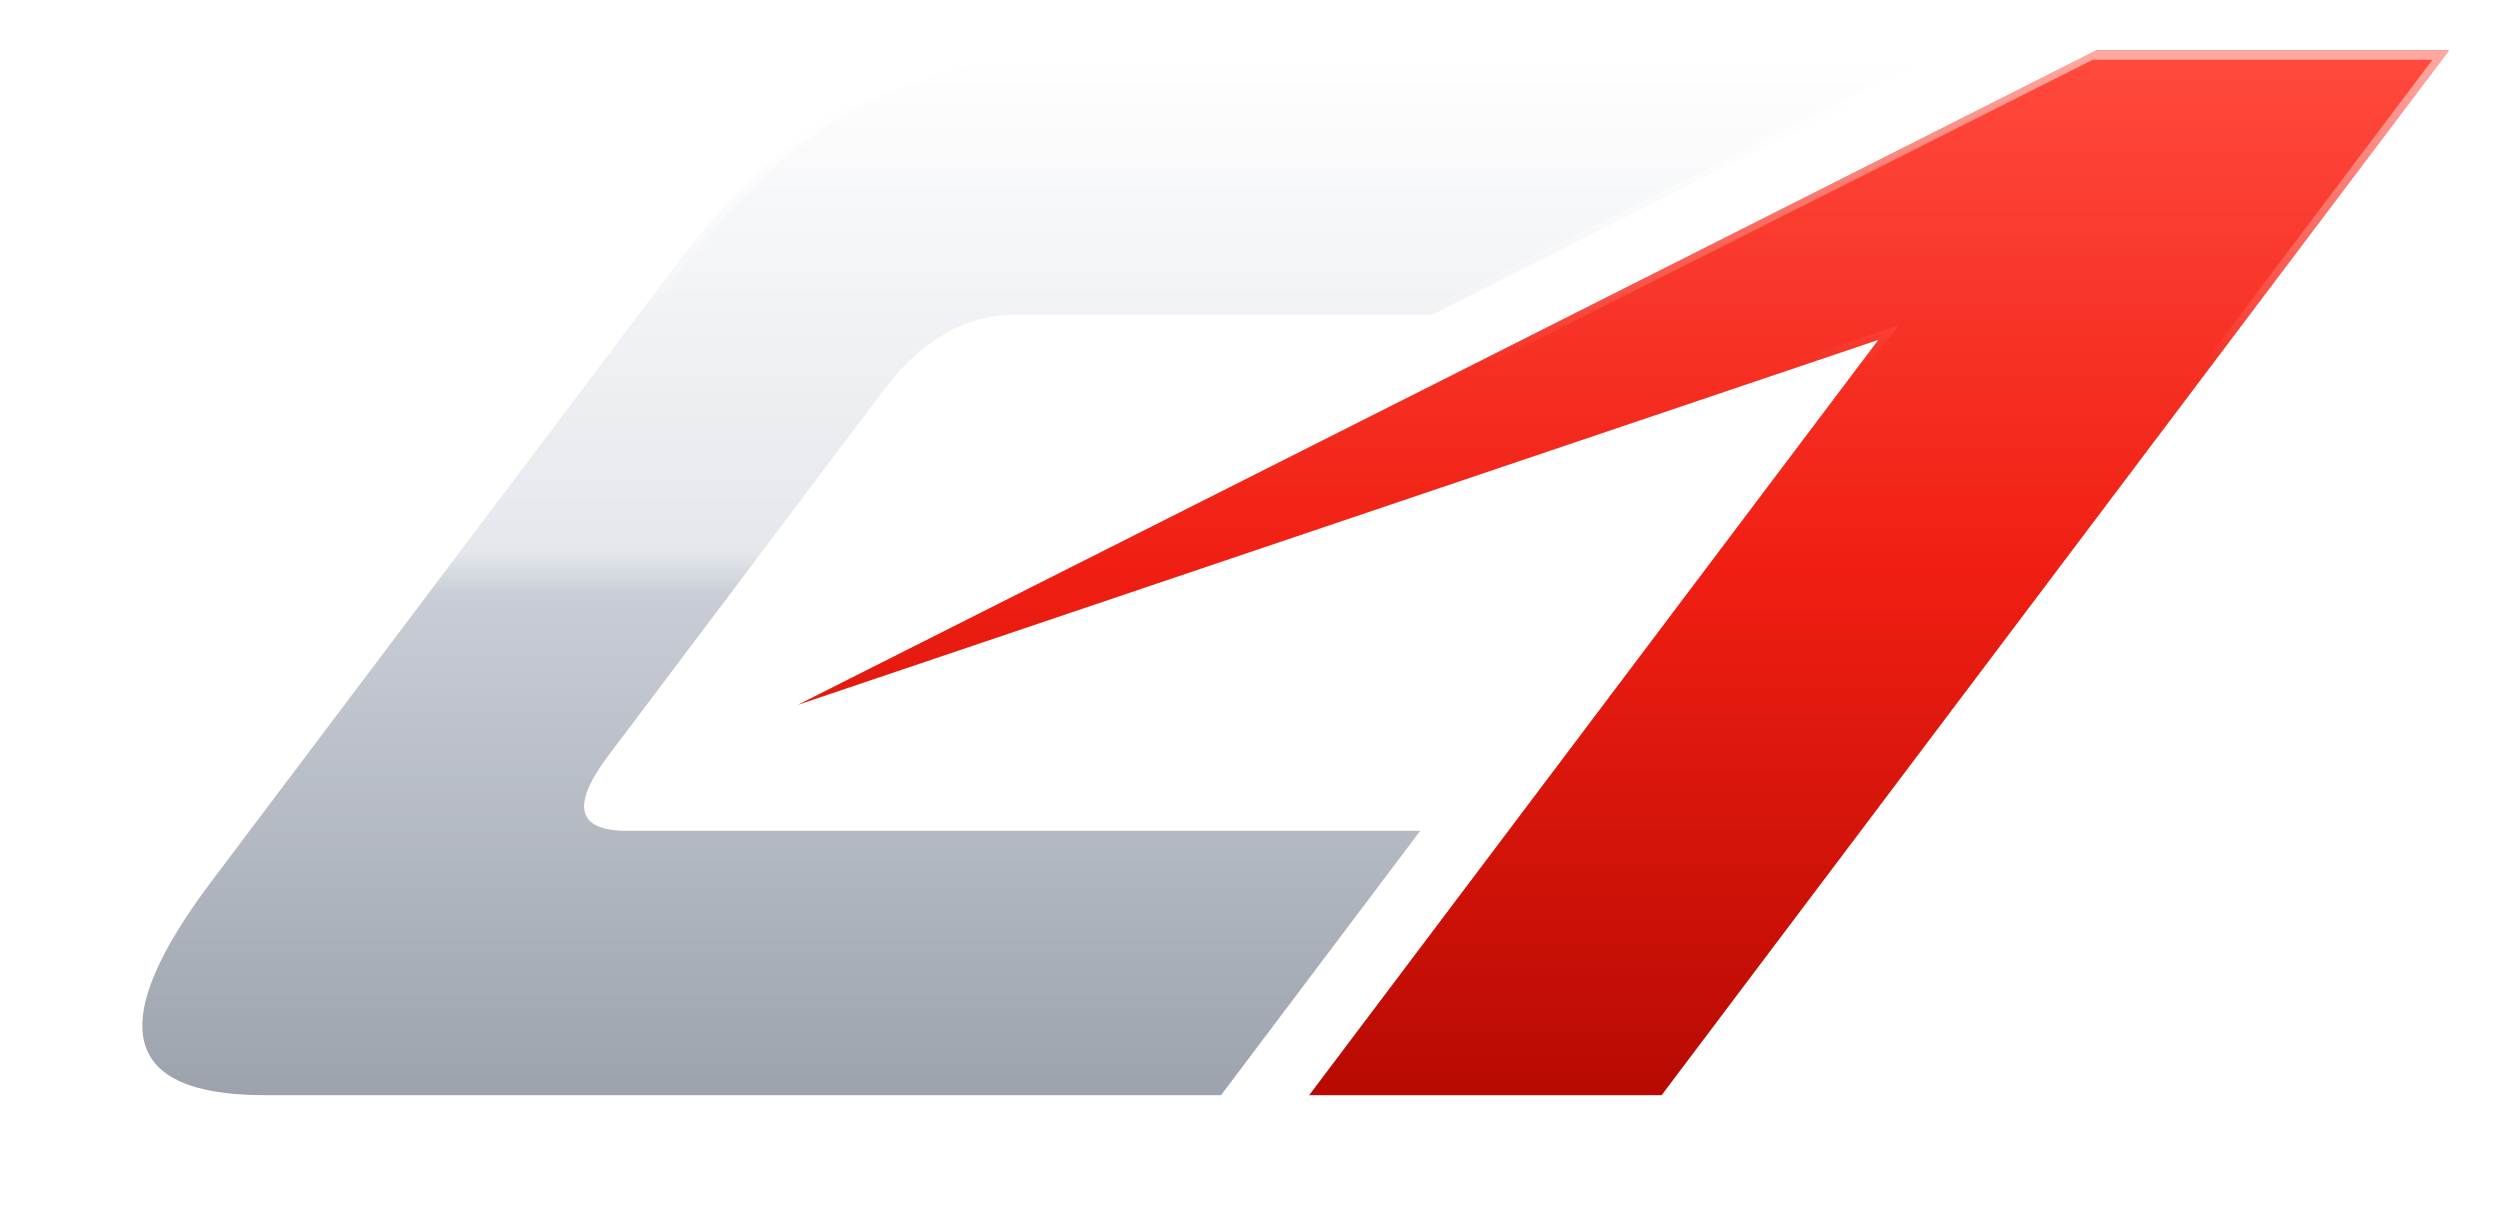
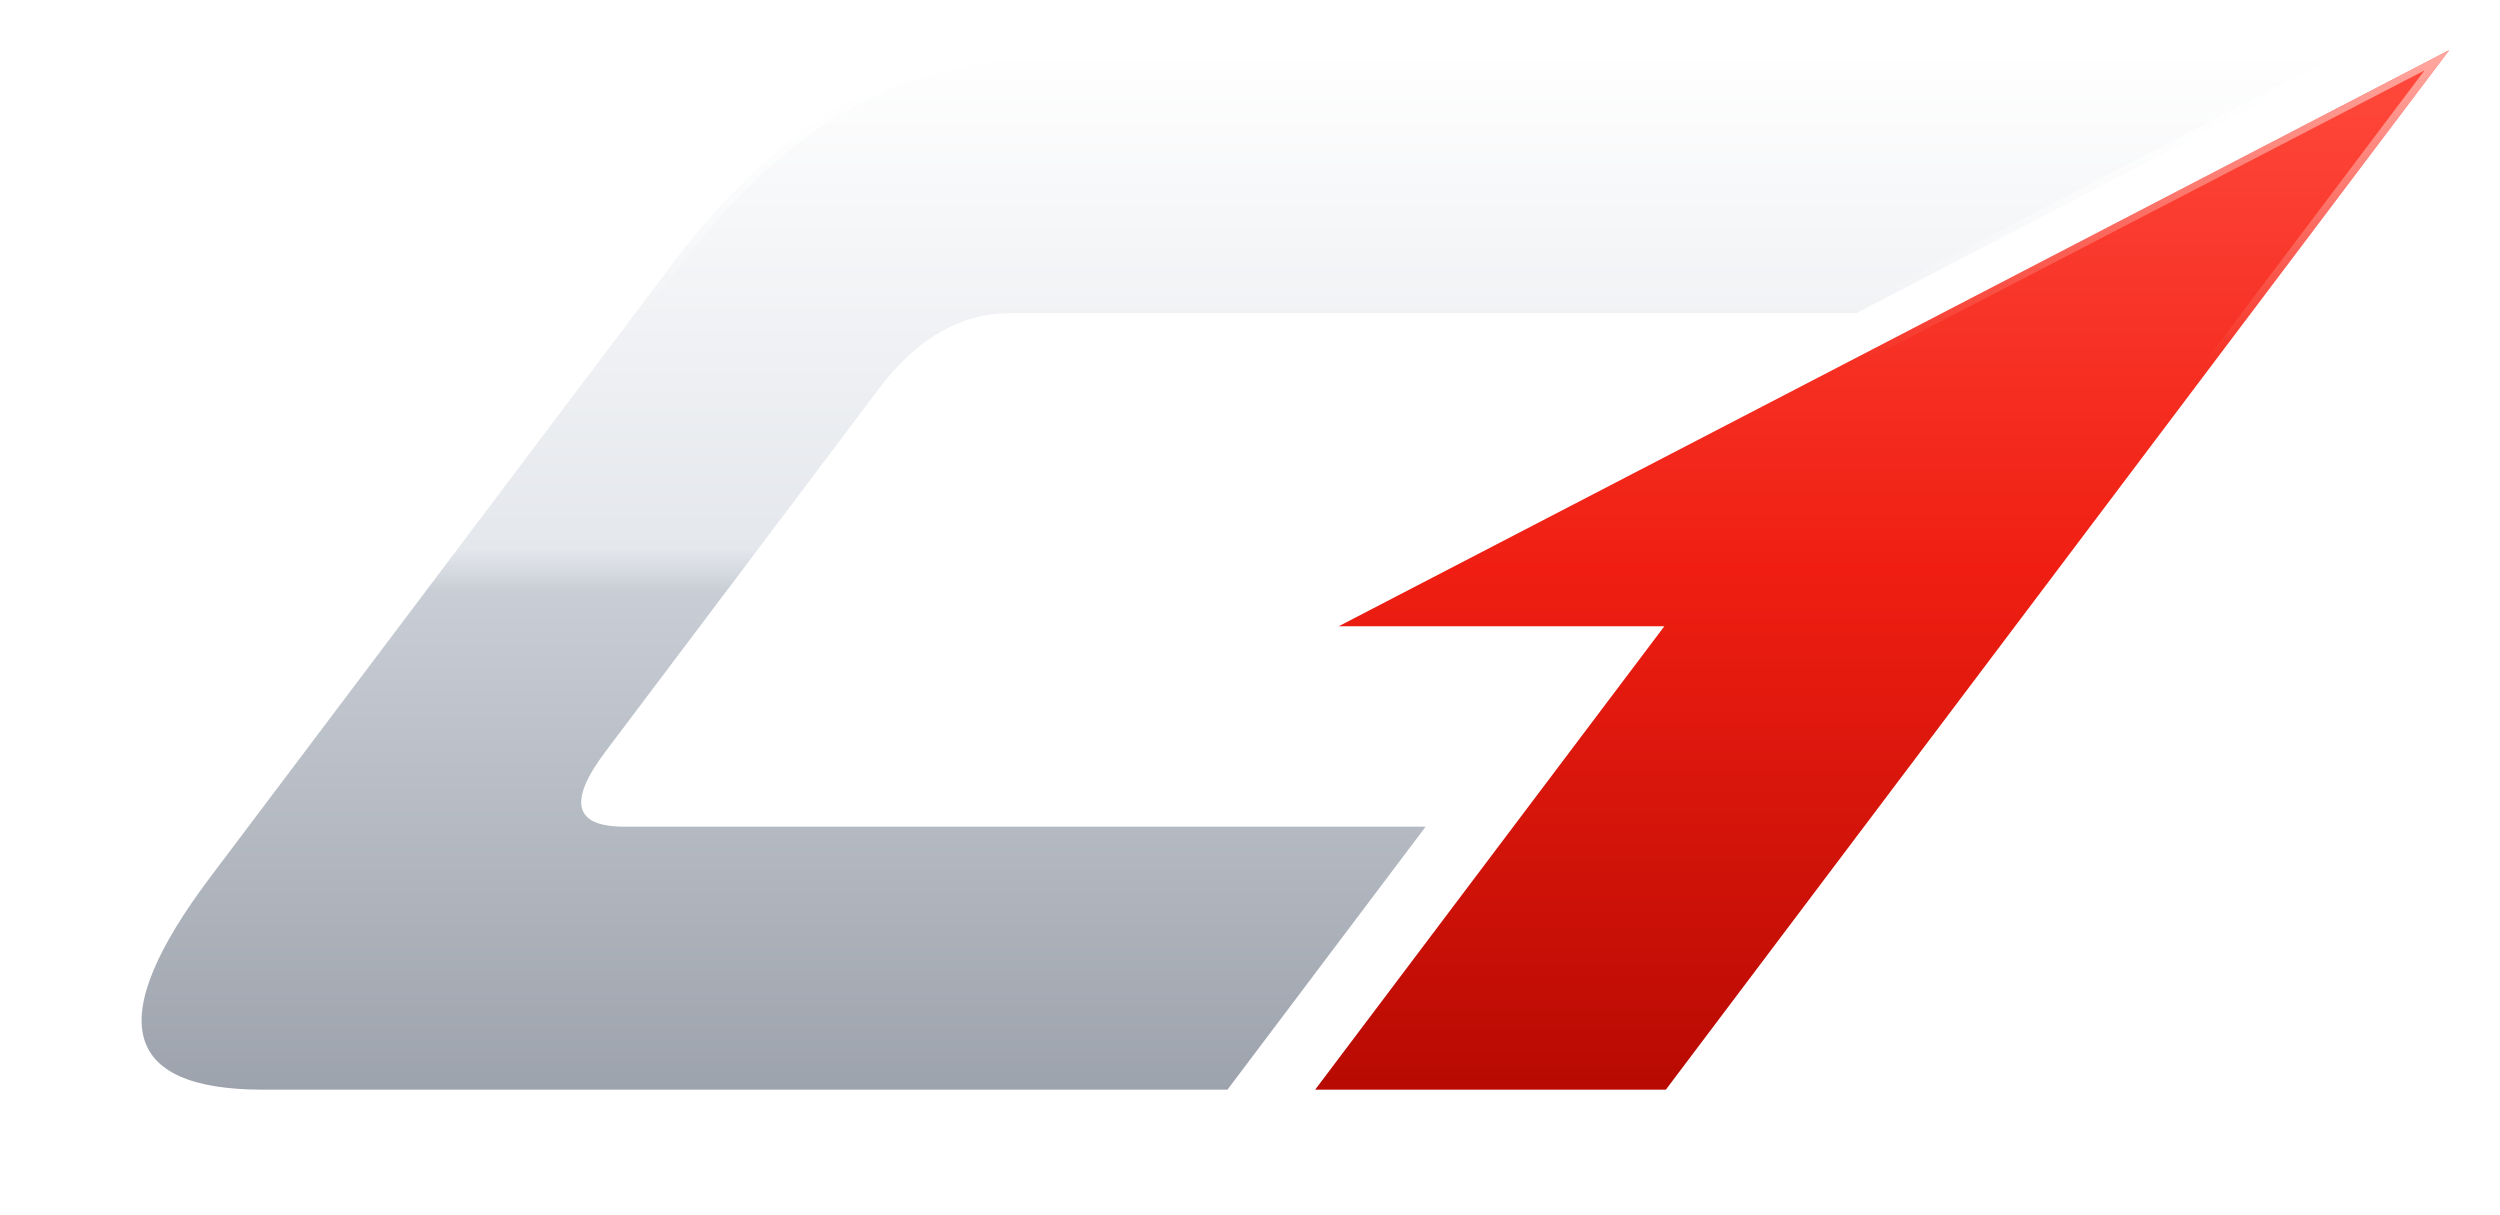
- <svg xmlns="http://www.w3.org/2000/svg" viewBox="-8 -8 397.2 194">
+ <svg xmlns="http://www.w3.org/2000/svg" viewBox="-8 -8 399.2 194">
  <defs>
    <linearGradient id="silver" x1="0" y1="0" x2="0" y2="1">
      <stop offset="0" stop-color="#FFFFFF" />
      <stop offset=".48" stop-color="#E4E7EC" />
      <stop offset=".52" stop-color="#C9CED6" />
      <stop offset="1" stop-color="#9DA3AC" />
    </linearGradient>
    <linearGradient id="red" x1="0" y1="0" x2="0" y2="1">
      <stop offset="0" stop-color="#FF4A3D" />
      <stop offset=".5" stop-color="#F01E12" />
      <stop offset="1" stop-color="#B80A02" />
    </linearGradient>
    <linearGradient id="edge" x1="0" y1="0" x2="0" y2="1">
      <stop offset="0" stop-color="#fff" stop-opacity="1" />
      <stop offset=".25" stop-color="#fff" stop-opacity="0" />
    </linearGradient>
    <linearGradient id="edgeR" x1="0" y1="0" x2="0" y2="1">
      <stop offset="0" stop-color="#FFB3AC" stop-opacity=".9" />
      <stop offset=".3" stop-color="#FFB3AC" stop-opacity="0" />
    </linearGradient>
    <clipPath id="clipO">
-       <path d="M34 0 L177.8 0 L126.1 42 L60 42 Q48 42 48 54 L48 112 Q48 124 60 124 L186 124 L186 166 L34 166 Q0 166 0 132 L0 34 Q0 0 34 0 Z" />
+       <path d="M34 0 L244 0 L195 42 L60 42 Q48 42 48 54 L48 112 Q48 124 60 124 L188 124 L188 166 L34 166 Q0 166 0 132 L0 34 Q0 0 34 0 Z" />
    </clipPath>
    <clipPath id="clip1">
-       <path d="M200 0 L256 0 L256 166 L200 166 L200 46 L72 104 Z" />
+       <path d="M258 0 L258 166 L202 166 L202 92 L150 92 Z" />
    </clipPath>
-     <radialGradient id="bg" cx="50%" cy="30%" r="80%">
-       <stop offset="0" stop-color="#22252C" />
-       <stop offset=".55" stop-color="#121418" />
-       <stop offset="1" stop-color="#07080A" />
-     </radialGradient>
+     <linearGradient id="bg" x1="0" y1="0" x2="1" y2="1">
+       <stop offset="0" stop-color="#7A110C" />
+       <stop offset=".55" stop-color="#22090A" />
+       <stop offset="1" stop-color="#08080A" />
+     </linearGradient>
    <filter id="shadow" x="-20%" y="-20%" width="140%" height="160%">
      <feOffset dy="10" />
      <feGaussianBlur stdDeviation="9" />
    </filter>
  </defs>
  <g>
    <g transform="translate(0 0) scale(1) translate(0 166) skewX(-37) translate(0 -166)">
-       <path d="M34 0 L177.8 0 L126.1 42 L60 42 Q48 42 48 54 L48 112 Q48 124 60 124 L186 124 L186 166 L34 166 Q0 166 0 132 L0 34 Q0 0 34 0 Z" fill="url(#silver)" />
-       <path d="M200 0 L256 0 L256 166 L200 166 L200 46 L72 104 Z" fill="url(#red)" />
-       <path d="M34 0 L177.8 0 L126.1 42 L60 42 Q48 42 48 54 L48 112 Q48 124 60 124 L186 124 L186 166 L34 166 Q0 166 0 132 L0 34 Q0 0 34 0 Z" fill="none" stroke="url(#edge)" stroke-width="3" clip-path="url(#clipO)" />
-       <path d="M200 0 L256 0 L256 166 L200 166 L200 46 L72 104 Z" fill="none" stroke="url(#edgeR)" stroke-width="3" clip-path="url(#clip1)" />
+       <path d="M34 0 L244 0 L195 42 L60 42 Q48 42 48 54 L48 112 Q48 124 60 124 L188 124 L188 166 L34 166 Q0 166 0 132 L0 34 Q0 0 34 0 Z" fill="url(#silver)" />
+       <path d="M258 0 L258 166 L202 166 L202 92 L150 92 Z" fill="url(#red)" />
+       <path d="M34 0 L244 0 L195 42 L60 42 Q48 42 48 54 L48 112 Q48 124 60 124 L188 124 L188 166 L34 166 Q0 166 0 132 L0 34 Q0 0 34 0 Z" fill="none" stroke="url(#edge)" stroke-width="3" clip-path="url(#clipO)" />
+       <path d="M258 0 L258 166 L202 166 L202 92 L150 92 Z" fill="none" stroke="url(#edgeR)" stroke-width="3" clip-path="url(#clip1)" />
    </g>
  </g>
</svg>
